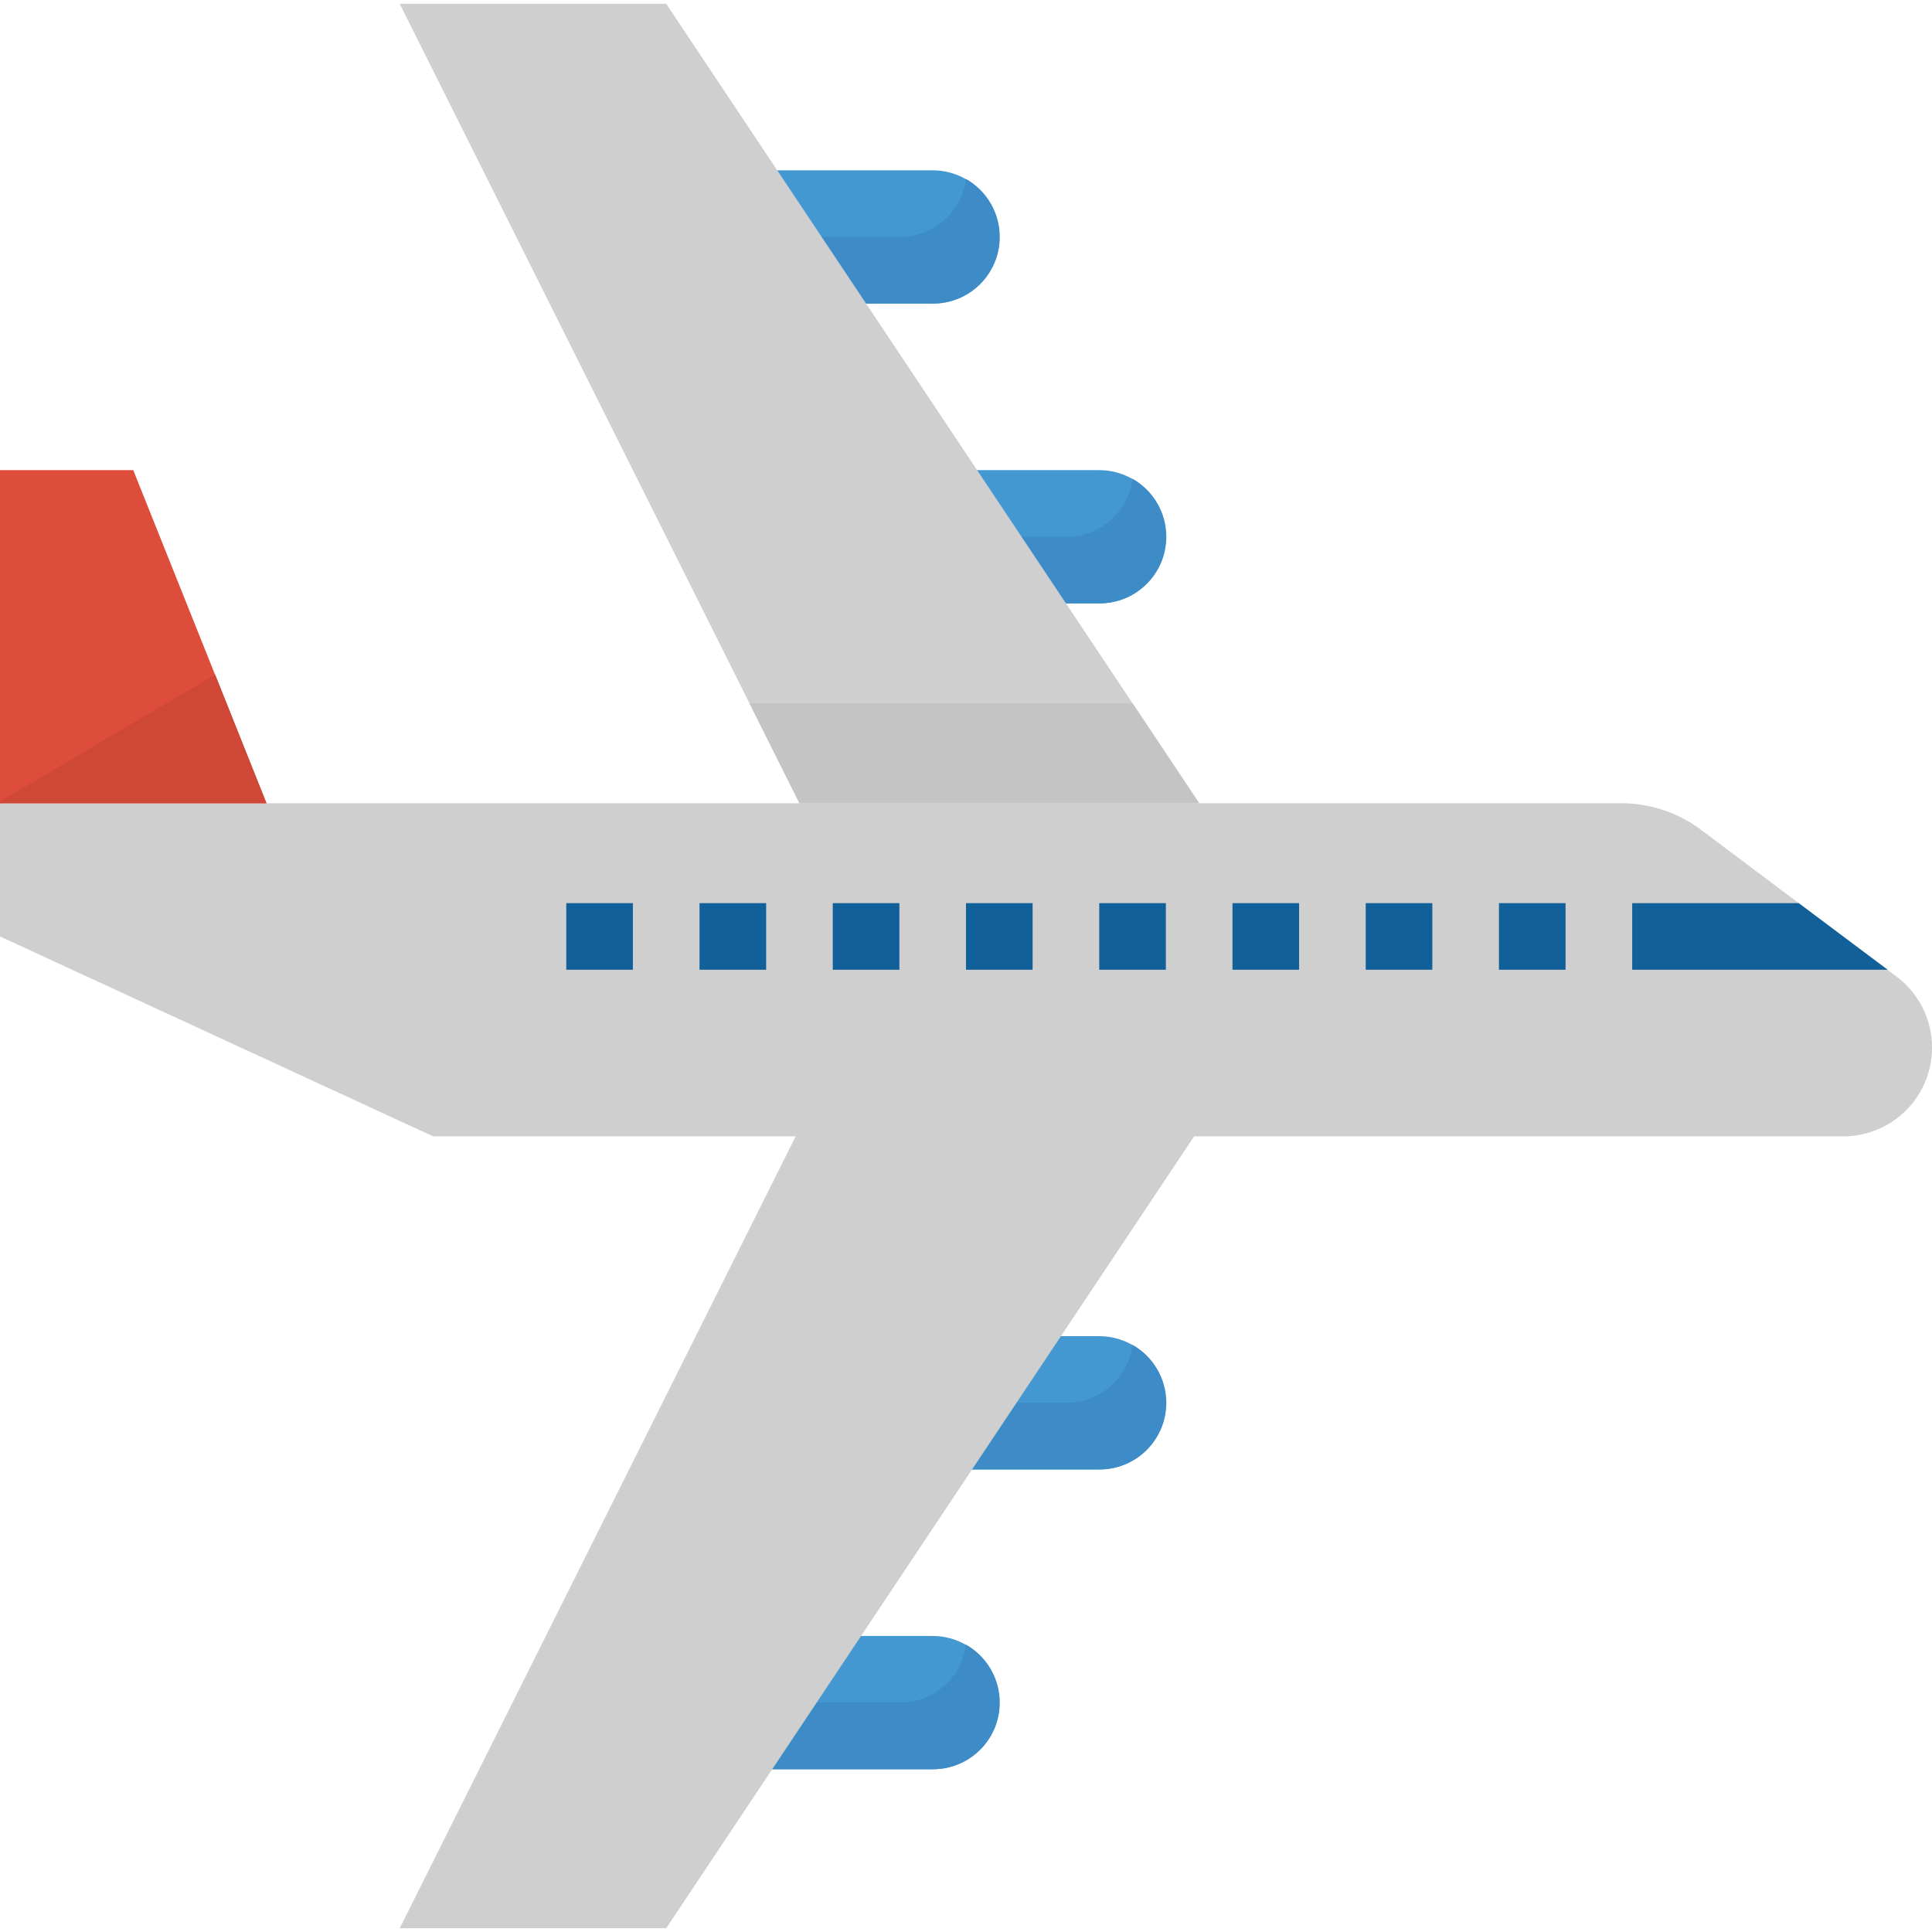
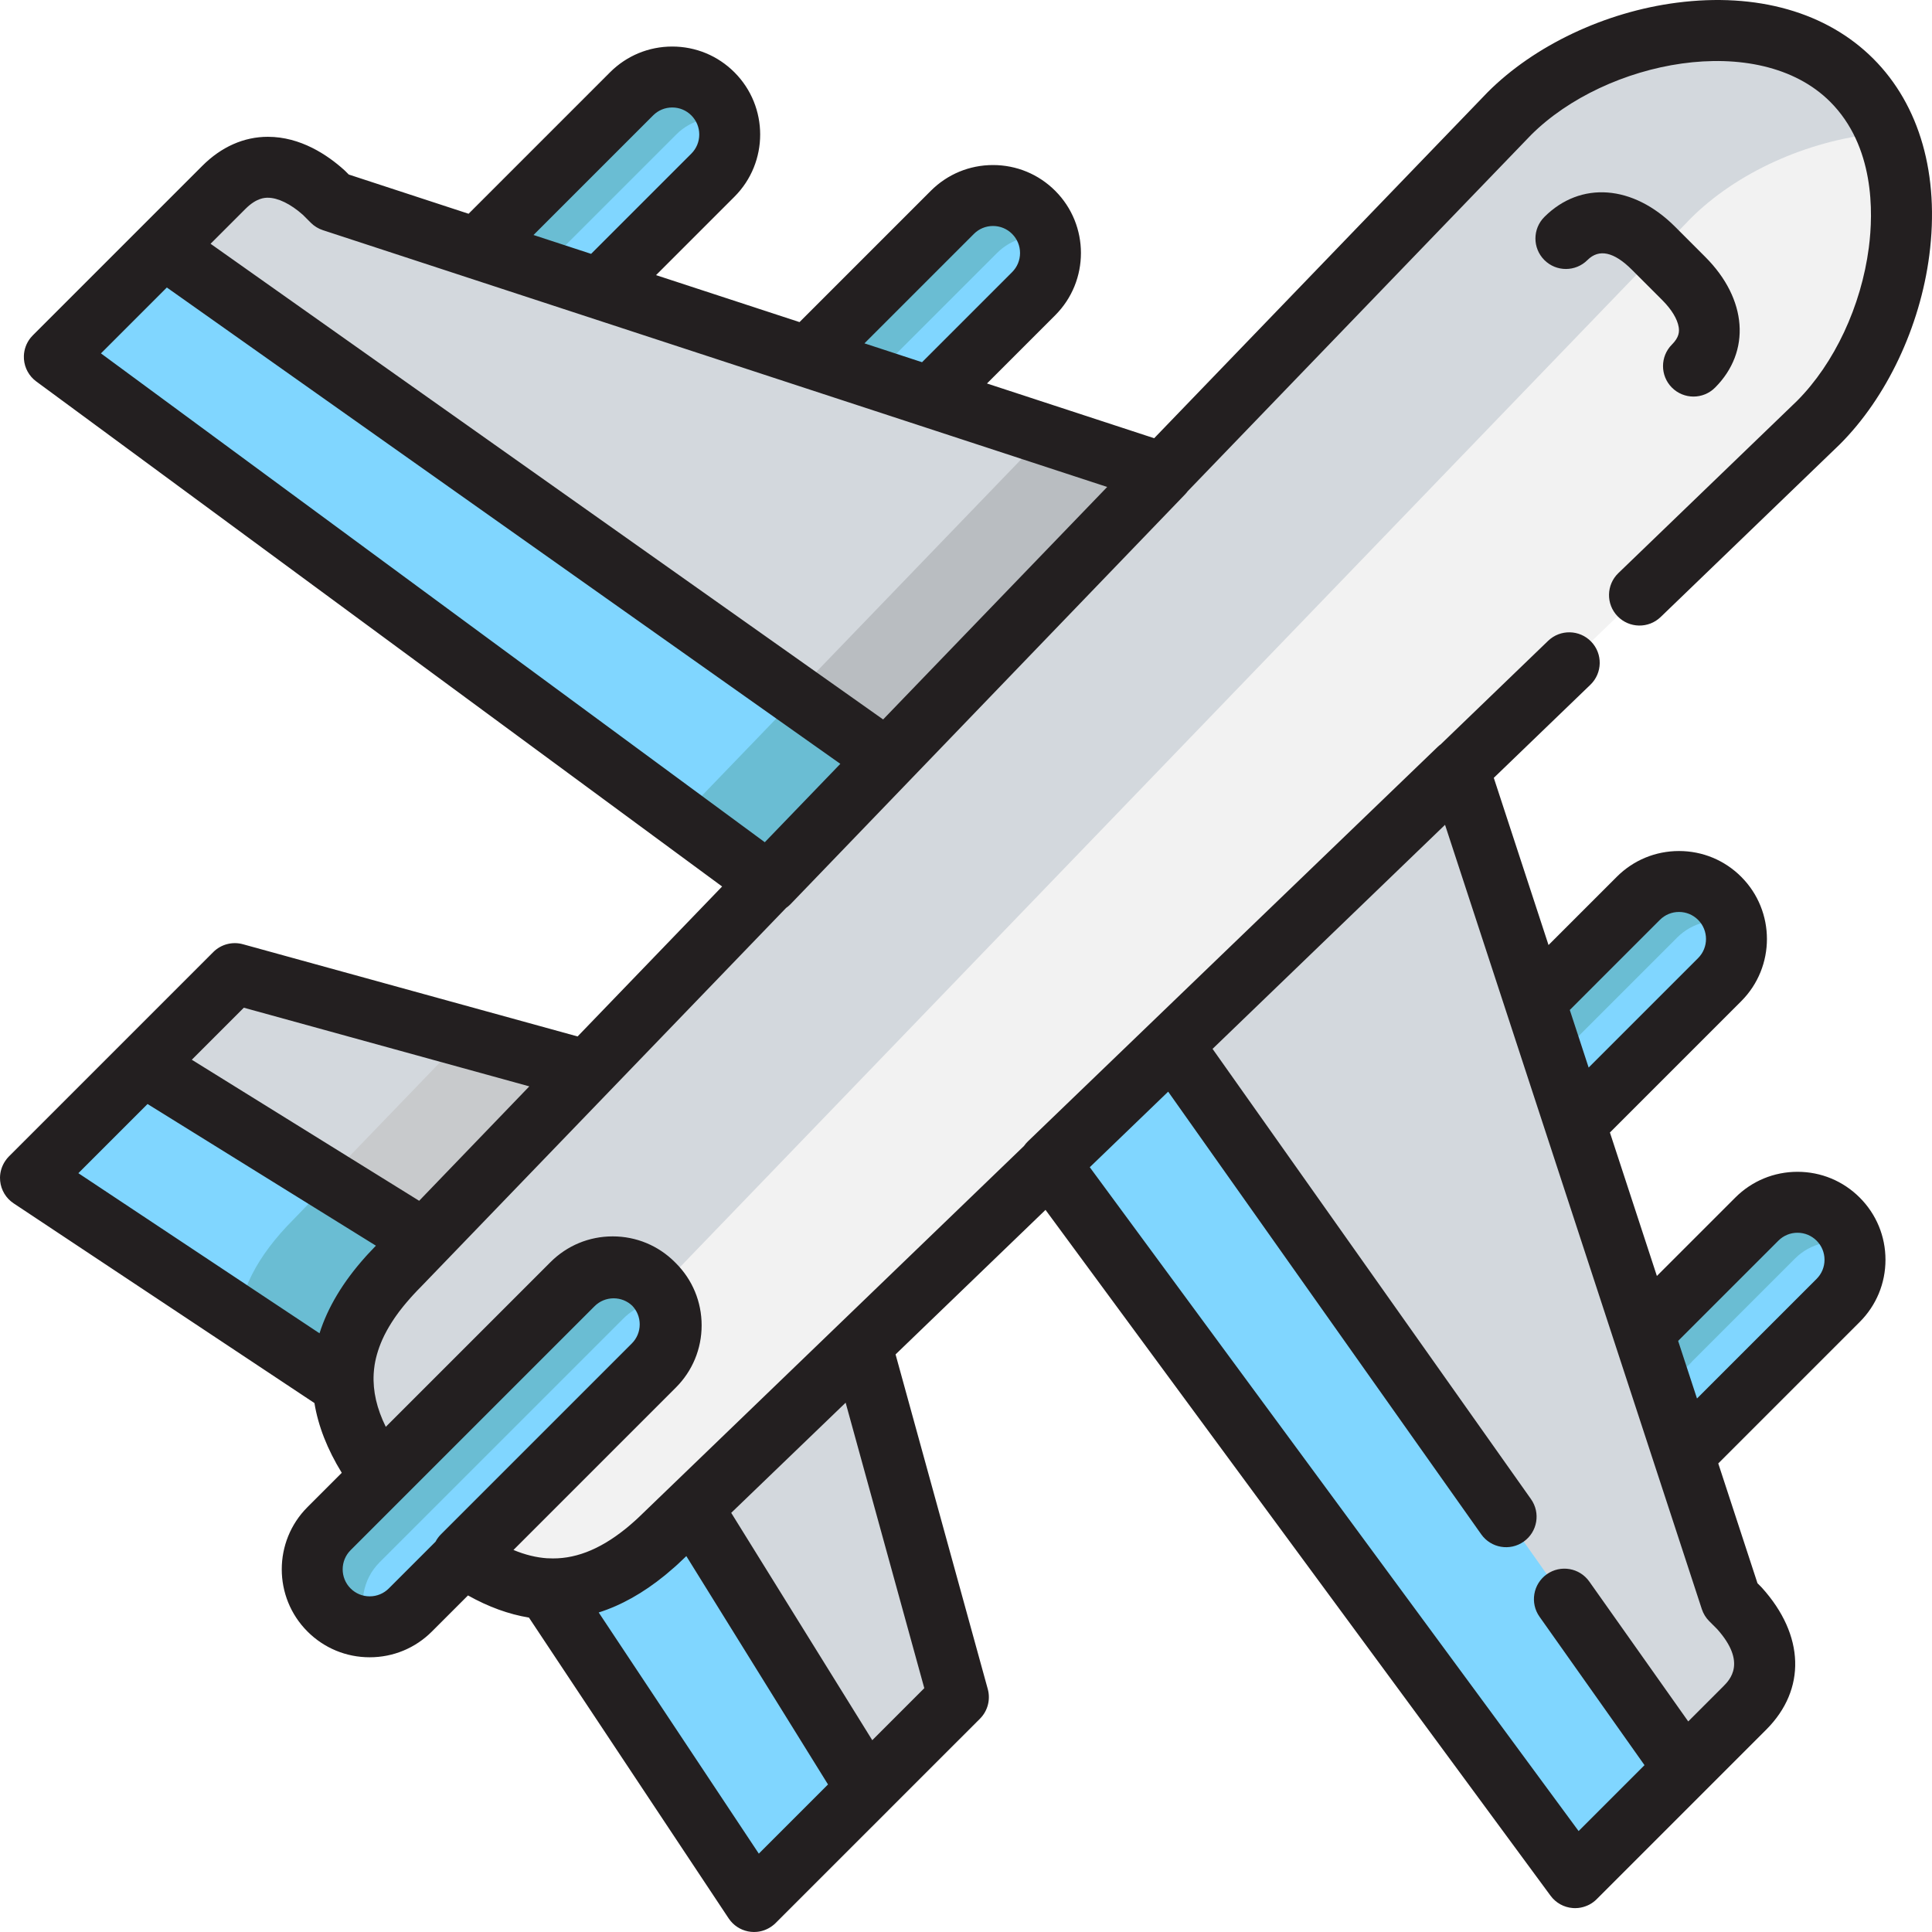
- <svg xmlns="http://www.w3.org/2000/svg" version="1.1" id="Capa_1" x="0px" y="0px" viewBox="0 0 512.001 512.001" style="enable-background:new 0 0 512.001 512.001;" xml:space="preserve">
+ <svg xmlns="http://www.w3.org/2000/svg" version="1.1" id="Layer_1" x="0px" y="0px" viewBox="0 0 511.999 511.999" style="enable-background:new 0 0 511.999 511.999;" xml:space="preserve">
  <g>
-     <path style="fill:#4398D1;" d="M291.31,159.898c9.754,0,17.655-7.901,17.655-17.655s-7.901-17.655-17.655-17.655h-44.138v35.31 H291.31z" />
-     <path style="fill:#4398D1;" d="M291.31,389.415c9.754,0,17.655-7.901,17.655-17.655s-7.901-17.655-17.655-17.655h-44.138v35.31 H291.31z" />
-     <path style="fill:#4398D1;" d="M247.172,80.449c9.754,0,17.655-7.901,17.655-17.655s-7.901-17.655-17.655-17.655h-52.966v35.31 H247.172z" />
-     <path style="fill:#4398D1;" d="M247.172,468.863c9.754,0,17.655-7.901,17.655-17.655s-7.901-17.655-17.655-17.655h-52.966v35.31 H247.172z" />
+     <path style="fill:#D3D8DD;" d="M155.508,283.718l-49.715,51.641c-10.839,10.838-15.443,21.348-14.834,31.844L8.075,312.171 l54.155-54.155L155.508,283.718z" />
+     <path style="fill:#D3D8DD;" d="M85.827,51.07l2.253,2.254l220.165,72.084L203.711,233.989L14.398,94.585L59.344,49.64 C69.927,39.057,81.149,46.846,85.827,51.07z" />
+   </g>
+   <path style="fill:#C8CACC;" d="M80.729,367.203c-0.608-10.495,3.995-21.007,14.834-31.844l49.714-51.641l-24.321-6.702 l-45.852,47.575c-9.858,9.857-14.566,19.444-14.881,28.997L80.729,367.203z" />
+   <polygon style="fill:#B9BDC1;" points="193.481,233.989 298.015,125.408 274.496,117.708 175.316,220.613 " />
+   <path style="fill:#F2F2F2;" d="M415.866,175.645L176.642,406.208c-18.465,18.464-35.98,18.902-54.097,6.136l50.597-50.596 c5.951-5.952,5.951-15.602,0-21.553c-5.95-5.951-15.6-5.951-21.552,0.001l-50.809,50.811c-13.899-18.669-13.979-36.659,5.012-55.648 L399.99,30.108c22.615-22.615,68.126-31.457,90.742-8.84c22.617,22.616,13.773,68.128-8.841,90.742l-47.405,45.691" />
+   <g>
+     <path style="fill:#D3D8DD;" d="M172.148,344.153L448.026,57.909c12.222-12.223,30.859-20.569,49.259-22.506 c-1.918-3.63-4.322-6.979-7.275-9.93c-22.617-22.617-68.128-13.774-90.743,8.84L105.072,339.563 c-18.991,18.989-18.912,36.979-5.012,55.648l50.809-50.811C156.732,338.536,166.18,338.461,172.148,344.153z" />
+     <path style="fill:#D3D8DD;" d="M176.642,406.208l51.642-49.714l25.699,93.276l-54.156,54.155l-55.043-82.902 C155.285,421.634,165.799,417.05,176.642,406.208z" />
+     <path style="fill:#D3D8DD;" d="M386.593,203.755l72.081,220.166l2.255,2.253c4.225,4.679,12.013,15.901,1.43,26.482l-44.945,44.945 L278.011,308.289L386.593,203.755z" />
  </g>
  <g>
-     <path style="fill:#3E8CC7;" d="M282.483,142.242h-35.31v17.655h44.138c9.754,0.071,17.708-7.777,17.779-17.532 c0.044-6.4-3.381-12.323-8.951-15.484C298.982,135.728,291.407,142.322,282.483,142.242z" />
-     <path style="fill:#3E8CC7;" d="M300.138,356.4c-1.156,8.845-8.73,15.439-17.655,15.36h-35.31v17.655h44.138 c9.754,0.071,17.708-7.777,17.779-17.532C309.133,365.483,305.708,359.56,300.138,356.4z" />
-     <path style="fill:#3E8CC7;" d="M238.345,62.794h-44.138v17.655h52.966c9.754,0.071,17.708-7.777,17.779-17.532 c0.044-6.4-3.381-12.323-8.951-15.484C254.844,56.279,247.27,62.874,238.345,62.794z" />
-     <path style="fill:#3E8CC7;" d="M256,435.848c-1.156,8.845-8.73,15.439-17.655,15.36h-44.138v17.655h52.966 c9.754,0.071,17.708-7.777,17.779-17.532C264.995,444.931,261.57,439.008,256,435.848z" />
-   </g>
-   <path style="fill:#CFCFCF;" d="M488.43,301.139H114.759L0,248.173v-35.31h429.639c7.636,0,15.078,2.481,21.186,7.062l51.73,38.841 c5.941,4.431,9.437,11.396,9.446,18.803l0,0c0.053,12.968-10.425,23.517-23.393,23.57 C488.545,301.139,488.492,301.139,488.43,301.139z" />
-   <polygon style="fill:#DE4C3C;" points="35.31,124.587 0,124.587 0,212.863 70.621,212.863 " />
-   <g>
-     <rect x="397.24" y="239.341" style="fill:#126099;" width="17.655" height="17.655" />
-     <rect x="361.93" y="239.341" style="fill:#126099;" width="17.655" height="17.655" />
-     <rect x="326.62" y="239.341" style="fill:#126099;" width="17.655" height="17.655" />
-     <rect x="291.31" y="239.341" style="fill:#126099;" width="17.655" height="17.655" />
-     <rect x="256" y="239.341" style="fill:#126099;" width="17.655" height="17.655" />
-     <rect x="220.69" y="239.341" style="fill:#126099;" width="17.655" height="17.655" />
-     <rect x="185.38" y="239.341" style="fill:#126099;" width="17.655" height="17.655" />
-     <rect x="150.07" y="239.341" style="fill:#126099;" width="17.655" height="17.655" />
+     <path style="fill:#80D6FF;" d="M214.081,94.577l38.302-38.302c5.951-5.95,15.597-5.948,21.55,0.001 c5.951,5.951,5.951,15.599,0,21.552l-27.381,27.382L214.081,94.577z" />
+     <path style="fill:#80D6FF;" d="M126.38,65.863l40.991-40.991c5.951-5.951,15.598-5.951,21.551,0c5.951,5.951,5.95,15.599,0,21.551 L158.85,76.495L126.38,65.863z" />
+     <path style="fill:#80D6FF;" d="M417.422,297.92l38.303-38.302c5.949-5.949,5.949-15.598-0.002-21.551 c-5.951-5.951-15.598-5.951-21.551,0L406.79,265.45L417.422,297.92z" />
+     <path style="fill:#80D6FF;" d="M446.136,385.62l40.991-40.991c5.951-5.95,5.951-15.599,0-21.551c-5.949-5.951-15.6-5.951-21.551,0 l-30.072,30.07L446.136,385.62z" />
+     <path style="fill:#80D6FF;" d="M87.195,405.108c-5.95,5.951-5.951,15.599,0,21.553l0,0c5.951,5.95,15.6,5.95,21.552,0 l64.652-64.655c5.952-5.951,5.952-15.602,0.001-21.553l0,0c-5.951-5.95-15.599-5.95-21.552,0.002L87.195,405.108z" />
+     <polygon style="fill:#80D6FF;" points="203.711,233.989 14.398,94.585 43.32,65.665 235.146,201.338 " />
+     <polyline style="fill:#80D6FF;" points="399.136,401.947 310.663,276.855 278.011,308.289 417.414,497.602 446.336,468.681 414.584,423.787 " />
+     <path style="fill:#80D6FF;" d="M105.794,335.359c-10.839,10.838-15.443,21.348-14.834,31.844L8.075,312.171l29.84-29.838 l74.457,46.191L105.794,335.359z" />
+     <path style="fill:#80D6FF;" d="M176.642,406.208c-10.837,10.837-21.348,15.443-31.844,14.833l55.028,82.883l29.841-29.839 l-46.192-74.457L176.642,406.208z" />
  </g>
  <g>
-     <polygon style="fill:#CFCFCF;" points="176.552,1.001 105.931,1.001 211.862,212.863 317.793,212.863 " />
-     <polygon style="fill:#CFCFCF;" points="176.552,511.001 105.931,511.001 211.862,299.139 317.793,299.139 " />
+     <polygon style="fill:#6ABDD3;" points="196.189,232.533 227.623,199.882 209.177,186.836 178.024,219.158 " />
+     <path style="fill:#6ABDD3;" d="M83.437,365.747c-0.608-10.495,3.996-21.007,14.834-31.844l6.578-6.833L85.555,315.1l-7.743,8.034 c-9.858,9.857-14.566,19.444-14.881,28.997L83.437,365.747z" />
+     <path style="fill:#6ABDD3;" d="M417.073,275.893l-0.011-0.034l27.383-27.383c4.101-4.103,9.958-5.375,15.151-3.823 c-0.687-2.411-1.974-4.688-3.873-6.587c-5.951-5.951-15.598-5.951-21.551,0L406.79,265.45l5.113,15.612L417.073,275.893z" />
+     <path style="fill:#6ABDD3;" d="M448.3,360.96l-0.011-0.034l27.383-27.383c4.155-4.157,10.114-5.401,15.36-3.749 c-0.678-2.458-1.972-4.782-3.904-6.714c-5.949-5.951-15.6-5.951-21.551,0l-30.073,30.07l5.084,15.523L448.3,360.96z" />
+     <path style="fill:#6ABDD3;" d="M264.228,67.042c3.893-3.893,9.363-5.22,14.348-4.021c-0.734-2.069-1.911-4.014-3.567-5.669 c-5.951-5.949-15.598-5.951-21.55-0.001l-38.302,38.302l15.413,5.046L264.228,67.042z" />
+     <path style="fill:#6ABDD3;" d="M179.216,35.64c3.893-3.893,9.363-5.222,14.349-4.023c-0.734-2.067-1.911-4.013-3.567-5.668 c-5.951-5.951-15.598-5.951-21.551,0L127.456,66.94l15.412,5.046L179.216,35.64z" />
+     <path style="fill:#6ABDD3;" d="M100.604,414.019l64.653-64.652c3.372-3.372,7.932-4.83,12.332-4.381 c-0.738-1.641-1.764-3.185-3.112-4.532c-5.951-5.95-15.599-5.95-21.552,0.002l-64.653,64.652c-5.95,5.951-5.951,15.599,0,21.553 c2.58,2.579,5.853,4.037,9.221,4.379C94.974,425.434,96,418.624,100.604,414.019z" />
  </g>
-   <polygon style="fill:#126099;" points="432.552,257.001 500.259,257.001 476.69,239.346 432.552,239.346 " />
-   <polygon style="fill:#CF4737;" points="0,212.422 0,212.863 70.621,212.863 57.026,178.789 " />
-   <polygon style="fill:#C4C4C4;" points="198.621,186.38 211.862,212.863 317.793,212.863 300.138,186.38 " />
+   <g>
+     <path style="fill:#231F20;" d="M443.081,102.727c1.577,1.576,3.645,2.366,5.711,2.366c2.066,0,4.134-0.788,5.711-2.366 c9.584-9.586,8.549-23.502-2.579-34.629l-8.021-8.023c-11.128-11.126-25.044-12.163-34.631-2.58 c-3.154,3.154-3.155,8.266-0.001,11.421c3.152,3.154,8.265,3.155,11.42,0.001c3.054-3.057,7.022-2.19,11.789,2.577l8.021,8.023 c2.471,2.471,4.022,5.018,4.369,7.171c0.193,1.205,0.131,2.695-1.79,4.616C439.928,94.459,439.928,99.573,443.081,102.727z" />
+     <path style="fill:#231F20;" d="M440.089,163.516l47.406-45.691c0.036-0.034,0.07-0.069,0.107-0.104 c12.365-12.366,21.218-31.073,23.68-50.041c2.762-21.281-2.508-39.792-14.838-52.122c-12.331-12.33-30.841-17.601-52.122-14.839 c-18.969,2.462-37.676,11.314-50.043,23.681c-0.034,0.036-0.069,0.07-0.104,0.107l-88.309,91.627l-44.309-14.508l18.087-18.087 c9.089-9.09,9.089-23.882-0.001-32.973c-4.405-4.403-10.26-6.828-16.486-6.828c-6.227,0-12.08,2.425-16.483,6.828l-34.795,34.795 l-38.021-12.449l20.777-20.778c9.09-9.09,9.09-23.881,0-32.971c-4.404-4.404-10.259-6.829-16.486-6.829 c-6.227,0-12.082,2.425-16.486,6.829l-37.484,37.484L92.426,46.251l-0.888-0.889c-0.097-0.097-0.197-0.192-0.298-0.283 c-4.458-4.026-11.592-8.826-20.263-8.826c-6.323,0-12.32,2.655-17.343,7.679L37.613,59.952c-0.001,0.001-0.002,0.002-0.003,0.003 L8.688,88.875c-0.208,0.208-0.404,0.426-0.586,0.653c-1.094,1.362-1.717,3.042-1.775,4.788c-0.01,0.291-0.003,0.584,0.018,0.877 c0.177,2.347,1.369,4.5,3.264,5.895L191.369,234.93l-38.3,39.739l-88.693-24.438c-2.8-0.772-5.801,0.02-7.855,2.075l-45.179,45.178 l-8.977,8.976c-0.356,0.356-0.665,0.747-0.944,1.155c-0.898,1.312-1.401,2.859-1.42,4.457c-0.003,0.299,0.01,0.601,0.04,0.901 c0.241,2.41,1.551,4.585,3.57,5.924l79.717,52.928c1.002,6.098,3.418,12.264,7.242,18.486l-9.084,9.084 c-9.089,9.09-9.089,23.882,0,32.973c4.404,4.403,10.259,6.828,16.487,6.828s12.083-2.425,16.486-6.828l9.562-9.562 c5.431,3.039,10.82,4.996,16.156,5.872l52.923,79.71c0.168,0.252,0.348,0.493,0.541,0.723c1.347,1.605,3.276,2.636,5.384,2.846 c0.269,0.027,0.537,0.04,0.804,0.04c0.266,0,0.532-0.013,0.795-0.039c1.388-0.138,2.716-0.639,3.857-1.444 c0.374-0.264,0.73-0.553,1.058-0.881l29.841-29.839c0.003-0.003,0.005-0.008,0.01-0.011l24.306-24.305 c2.053-2.054,2.847-5.054,2.075-7.855l-24.437-88.693l39.739-38.299l133.841,181.758c1.396,1.895,3.548,3.087,5.895,3.264 c0.203,0.016,0.406,0.023,0.608,0.023c0.267,0,0.532-0.013,0.796-0.039c0.474-0.047,0.94-0.142,1.394-0.27 c0.192-0.054,0.379-0.118,0.566-0.186c0.356-0.129,0.706-0.276,1.042-0.454c0.697-0.371,1.343-0.846,1.912-1.416l5.866-5.866 l23.054-23.053c0.008-0.008,0.014-0.016,0.023-0.024l16.001-16.001c10.636-10.635,10.197-25.045-1.146-37.606 c-0.093-0.102-0.188-0.202-0.286-0.3l-0.888-0.887l-10.394-31.749l37.483-37.484c4.404-4.403,6.83-10.259,6.83-16.487 c0-6.228-2.426-12.083-6.828-16.485c-4.404-4.404-10.259-6.83-16.488-6.83c-6.228,0-12.084,2.426-16.485,6.829l-20.778,20.777 l-12.448-38.021l34.796-34.795c9.089-9.089,9.088-23.881-0.002-32.971c-4.404-4.404-10.259-6.829-16.487-6.829 c-6.227,0-12.083,2.425-16.487,6.829l-18.087,18.087l-14.506-44.309l25.601-24.675c3.211-3.096,3.305-8.208,0.21-11.419 c-3.096-3.211-8.206-3.306-11.419-0.211l-28.449,27.418c-0.286,0.21-0.561,0.438-0.82,0.688L272.411,302.471 c-0.365,0.351-0.69,0.729-0.976,1.128c-0.019,0.027-0.036,0.057-0.055,0.084l-100.342,96.709c-0.003,0.003-0.008,0.008-0.011,0.011 c-0.032,0.031-0.064,0.062-0.095,0.094c-0.02,0.02-0.041,0.039-0.061,0.059c-0.636,0.634-1.267,1.236-1.898,1.822 c-0.27,0.251-0.538,0.492-0.808,0.733c-0.351,0.315-0.701,0.62-1.05,0.921c-0.363,0.311-0.726,0.625-1.088,0.919 c-0.094,0.078-0.187,0.146-0.281,0.223c-7.005,5.633-13.744,8.181-20.492,7.786c-0.069-0.004-0.137,0.004-0.206,0.002 c-2.939-0.196-5.918-0.931-8.976-2.207l43.037-43.038c4.405-4.404,6.83-10.259,6.831-16.488c0-6.228-2.426-12.084-6.83-16.488 c-0.043-0.043-0.092-0.08-0.136-0.123c-0.043-0.043-0.079-0.092-0.122-0.135c-4.403-4.404-10.259-6.83-16.487-6.83 c-6.228,0-12.084,2.426-16.487,6.83l-43.641,43.642c-2.378-4.821-3.449-9.435-3.211-13.98c0.004-0.082,0.011-0.164,0.016-0.244 c0.041-0.655,0.111-1.307,0.207-1.959c0.013-0.083,0.019-0.167,0.033-0.25c0.099-0.63,0.235-1.26,0.384-1.889 c0.07-0.289,0.149-0.576,0.229-0.865c0.09-0.326,0.192-0.652,0.296-0.979c0.422-1.31,0.949-2.625,1.596-3.945 c0.062-0.128,0.126-0.256,0.192-0.384c0.704-1.394,1.538-2.795,2.494-4.206c0.135-0.198,0.27-0.396,0.409-0.594 c0.282-0.403,0.571-0.804,0.874-1.208c0.331-0.438,0.675-0.878,1.029-1.318c0.294-0.367,0.601-0.734,0.912-1.103 c0.396-0.467,0.801-0.936,1.224-1.406c0.2-0.223,0.402-0.446,0.608-0.669c0.633-0.684,1.281-1.369,1.972-2.059 c0.029-0.029,0.058-0.058,0.086-0.088c0.008-0.008,0.014-0.014,0.022-0.022l0.16-0.167l96.55-100.177 c0.427-0.298,0.833-0.637,1.207-1.026l31.435-32.651c0.001-0.001,0.002-0.003,0.003-0.004l73.095-75.925 c0.251-0.261,0.48-0.537,0.691-0.825l90.999-94.418c19.861-19.806,60.306-27.751,79.27-8.789 c11.748,11.749,11.46,29.24,10.242,38.622c-2.015,15.526-9.129,30.714-19.032,40.648l-47.353,45.64 c-3.211,3.096-3.305,8.207-0.21,11.418C431.768,166.518,436.878,166.613,440.089,163.516z M258.093,61.986 c1.351-1.352,3.15-2.098,5.063-2.098c1.913,0,3.713,0.745,5.065,2.098c1.354,1.354,2.099,3.152,2.099,5.065 s-0.745,3.712-2.099,5.065L244.35,95.988l-15.263-4.997L258.093,61.986z M173.082,30.582c1.354-1.354,3.152-2.099,5.065-2.099 s3.712,0.745,5.065,2.099c1.352,1.354,2.098,3.152,2.098,5.065s-0.745,3.712-2.098,5.065l-26.563,26.563l-15.262-4.997 L173.082,30.582z M471.289,328.788c1.351-1.352,3.151-2.098,5.063-2.098c1.913,0,3.712,0.745,5.065,2.099 c1.352,1.352,2.098,3.151,2.098,5.064s-0.745,3.712-2.099,5.065l-31.696,31.696l-4.997-15.263L471.289,328.788z M201.095,491.235 l-42.433-63.913c5.922-1.876,11.764-5.147,17.511-9.818c0.022-0.017,0.043-0.037,0.066-0.055c0.058-0.047,0.117-0.098,0.176-0.146 c0.087-0.072,0.176-0.146,0.263-0.219c0.685-0.566,1.368-1.152,2.049-1.758c0.169-0.15,0.338-0.297,0.507-0.449 c0.141-0.127,0.282-0.258,0.423-0.387c0.593-0.544,1.186-1.108,1.777-1.683c0.15-0.145,0.301-0.277,0.451-0.425l37.545,60.519 L201.095,491.235z M231.16,461.171l-37.38-60.252l30.323-29.193l20.844,75.655L231.16,461.171z M439.885,243.777 c1.352-1.354,3.152-2.099,5.064-2.099c1.912,0,3.712,0.745,5.064,2.099c2.794,2.793,2.795,7.337,0.002,10.129l-29.008,29.008 l-4.997-15.262L439.885,243.777z M399.116,267.959c0,0.001,0,0.002,0.001,0.003l7.453,22.764l44.43,135.707 c0.395,1.207,1.069,2.303,1.967,3.2l2.1,2.098c7.921,8.875,3.32,13.476,1.582,15.213l-9.252,9.252l-26.221-37.074 c-2.575-3.642-7.615-4.506-11.257-1.93c-3.642,2.576-4.505,7.615-1.93,11.257l27.82,39.335l-17.463,17.463L288.802,309.324 l20.773-20.021l82.967,117.307c2.575,3.642,7.615,4.507,11.257,1.93c3.642-2.576,4.505-7.615,1.93-11.257l-84.39-119.32 l61.611-59.379L399.116,267.959z M70.977,52.402c2.678,0,6.057,1.65,9.294,4.532l2.098,2.099c0.897,0.897,1.993,1.57,3.199,1.965 l207.848,68.052l-59.379,61.61L55.803,64.602l9.252-9.252C68.003,52.402,70.241,52.402,70.977,52.402z M26.752,93.653 l17.463-17.463l178.482,126.235l-20.021,20.773L26.752,93.653z M99.266,330.49c-0.591,0.607-1.168,1.216-1.728,1.825 c-0.14,0.152-0.281,0.304-0.419,0.457c-0.113,0.125-0.225,0.25-0.336,0.376c-5.903,6.609-9.941,13.346-12.108,20.19l-63.909-42.433 l18.332-18.331l60.52,37.544C99.496,330.24,99.388,330.366,99.266,330.49z M64.617,267.052l75.657,20.846l-29.193,30.324 l-60.254-37.381L64.617,267.052z M103.037,420.949c-1.352,1.352-3.152,2.098-5.065,2.098c-1.913,0-3.713-0.745-5.065-2.096 c-2.793-2.793-2.793-7.339,0-10.133l64.653-64.652c1.354-1.353,3.153-2.1,5.066-2.1c1.852,0,3.593,0.704,4.931,1.976 c1.271,1.336,1.974,3.076,1.974,4.927c0,1.913-0.745,3.714-2.099,5.067l-50.597,50.596c-0.576,0.576-1.047,1.233-1.419,1.938 L103.037,420.949z" />
+   </g>
</svg>
